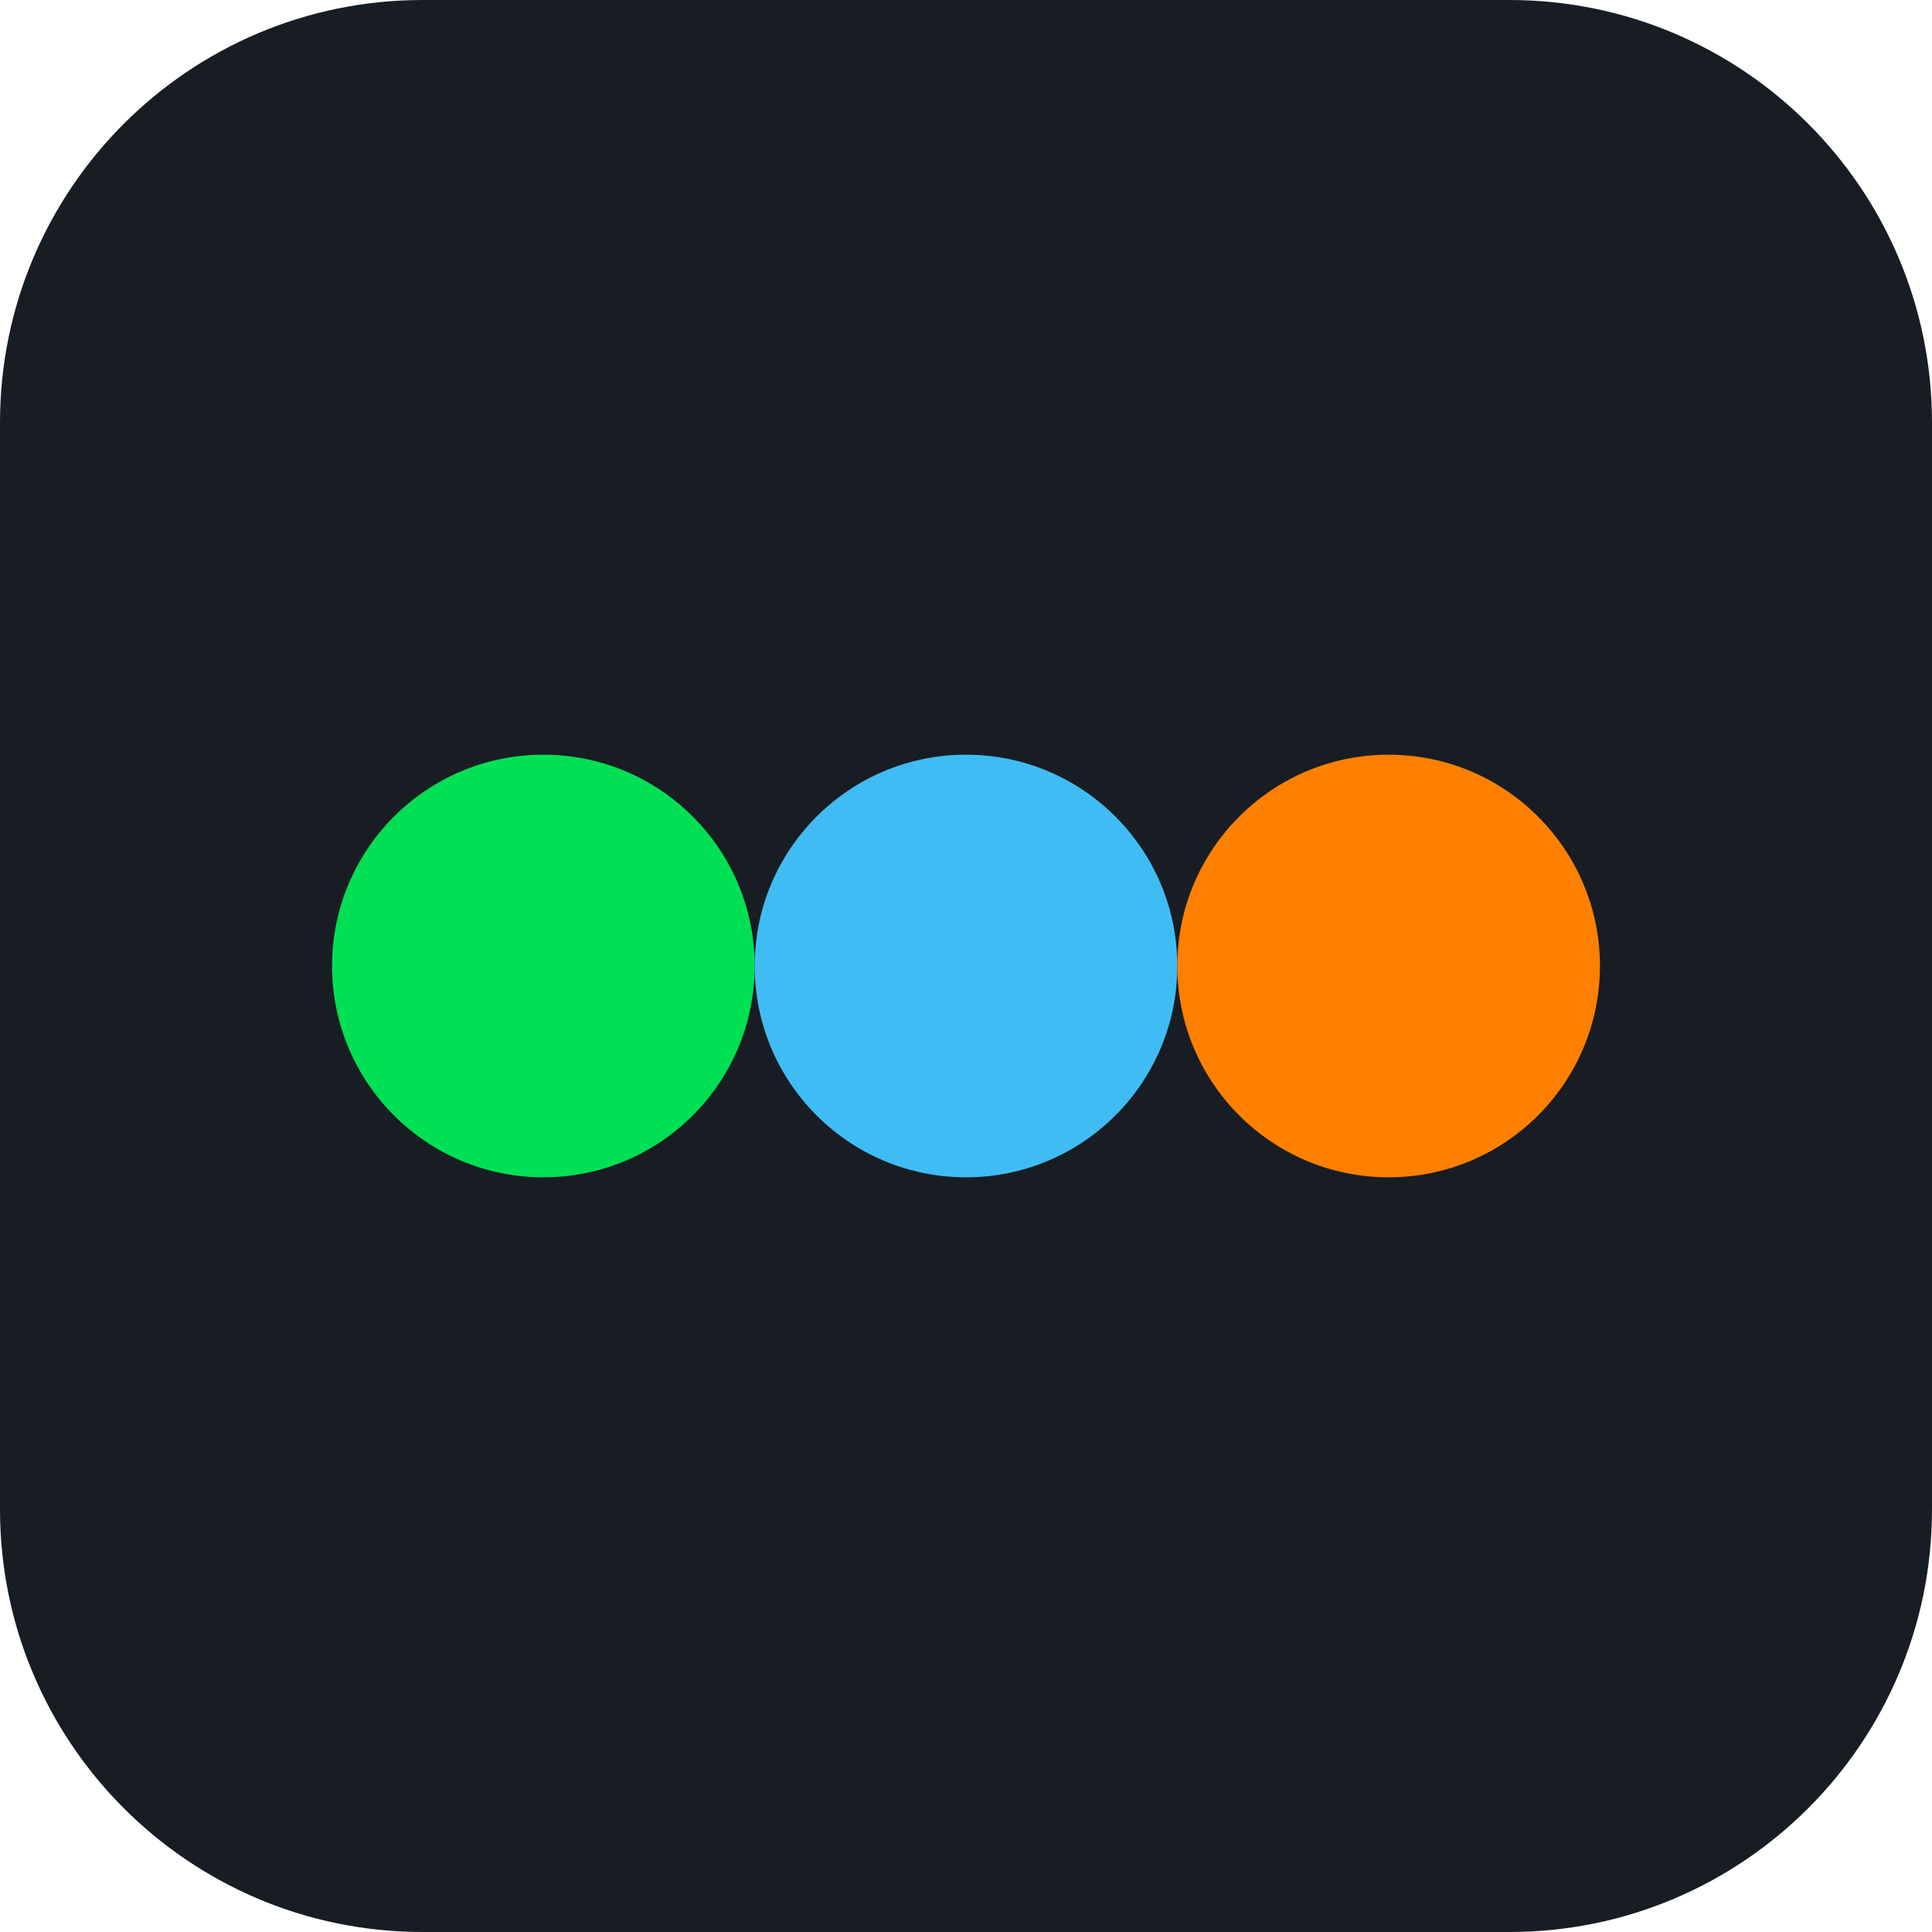
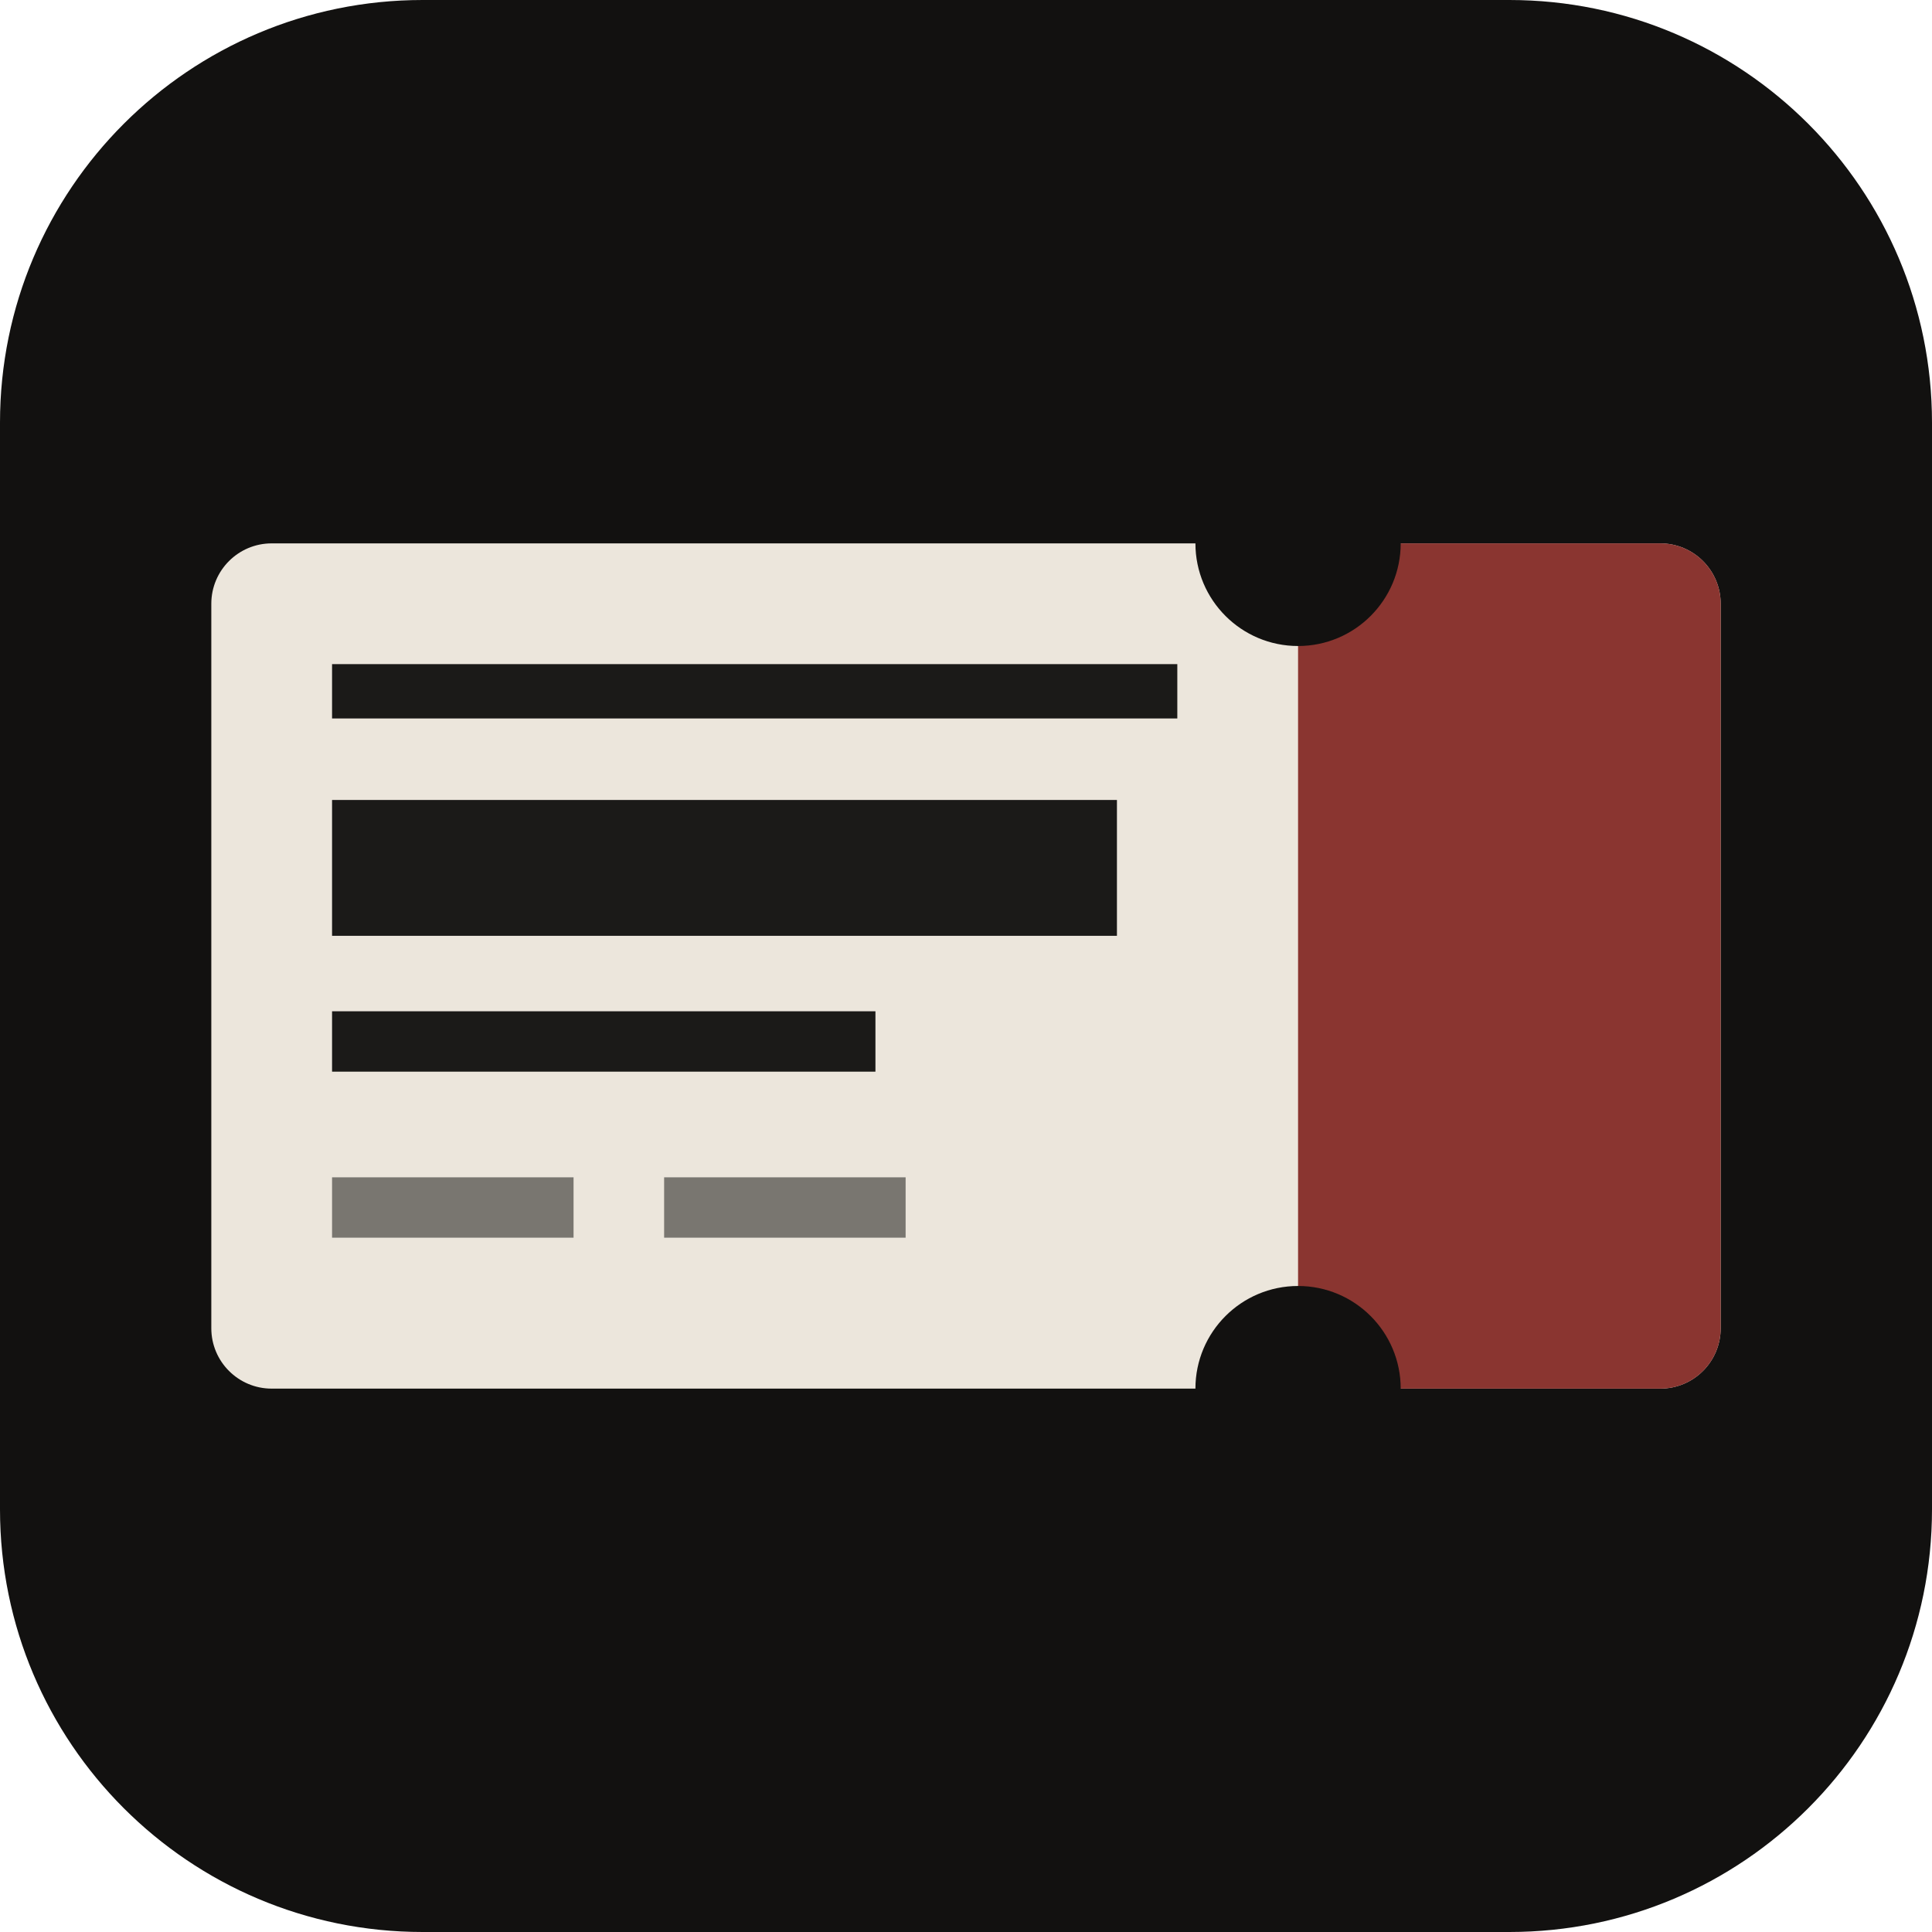
<svg xmlns="http://www.w3.org/2000/svg" viewBox="0 0 64 64">
-   <rect width="64" height="64" rx="14" fill="#171d23" />
-   <circle cx="18" cy="32" r="7" fill="#00e054" />
-   <circle cx="32" cy="32" r="7" fill="#40bcf4" />
-   <circle cx="46" cy="32" r="7" fill="#ff8000" />
+   <rect width="64" height="64" rx="14" fill="#121110" />
+   <rect x="7" y="18" width="50" height="28" rx="2" fill="#ece6dc" />
+   <path d="M43 18h12a2 2 0 0 1 2 2v24a2 2 0 0 1-2 2H43z" fill="#8a3530" />
+   <rect x="11" y="22" width="28" height="1.8" fill="#1b1a18" />
+   <rect x="11" y="26.5" width="26" height="4.5" fill="#1b1a18" />
+   <rect x="11" y="33.5" width="18" height="2" fill="#1b1a18" />
+   <rect x="11" y="39" width="8" height="2" fill="#1b1a18" opacity="0.55" />
+   <rect x="22" y="39" width="8" height="2" fill="#1b1a18" opacity="0.55" />
+   <circle cx="43" cy="18" r="3.4" fill="#121110" />
+   <circle cx="43" cy="46" r="3.4" fill="#121110" />
</svg>
